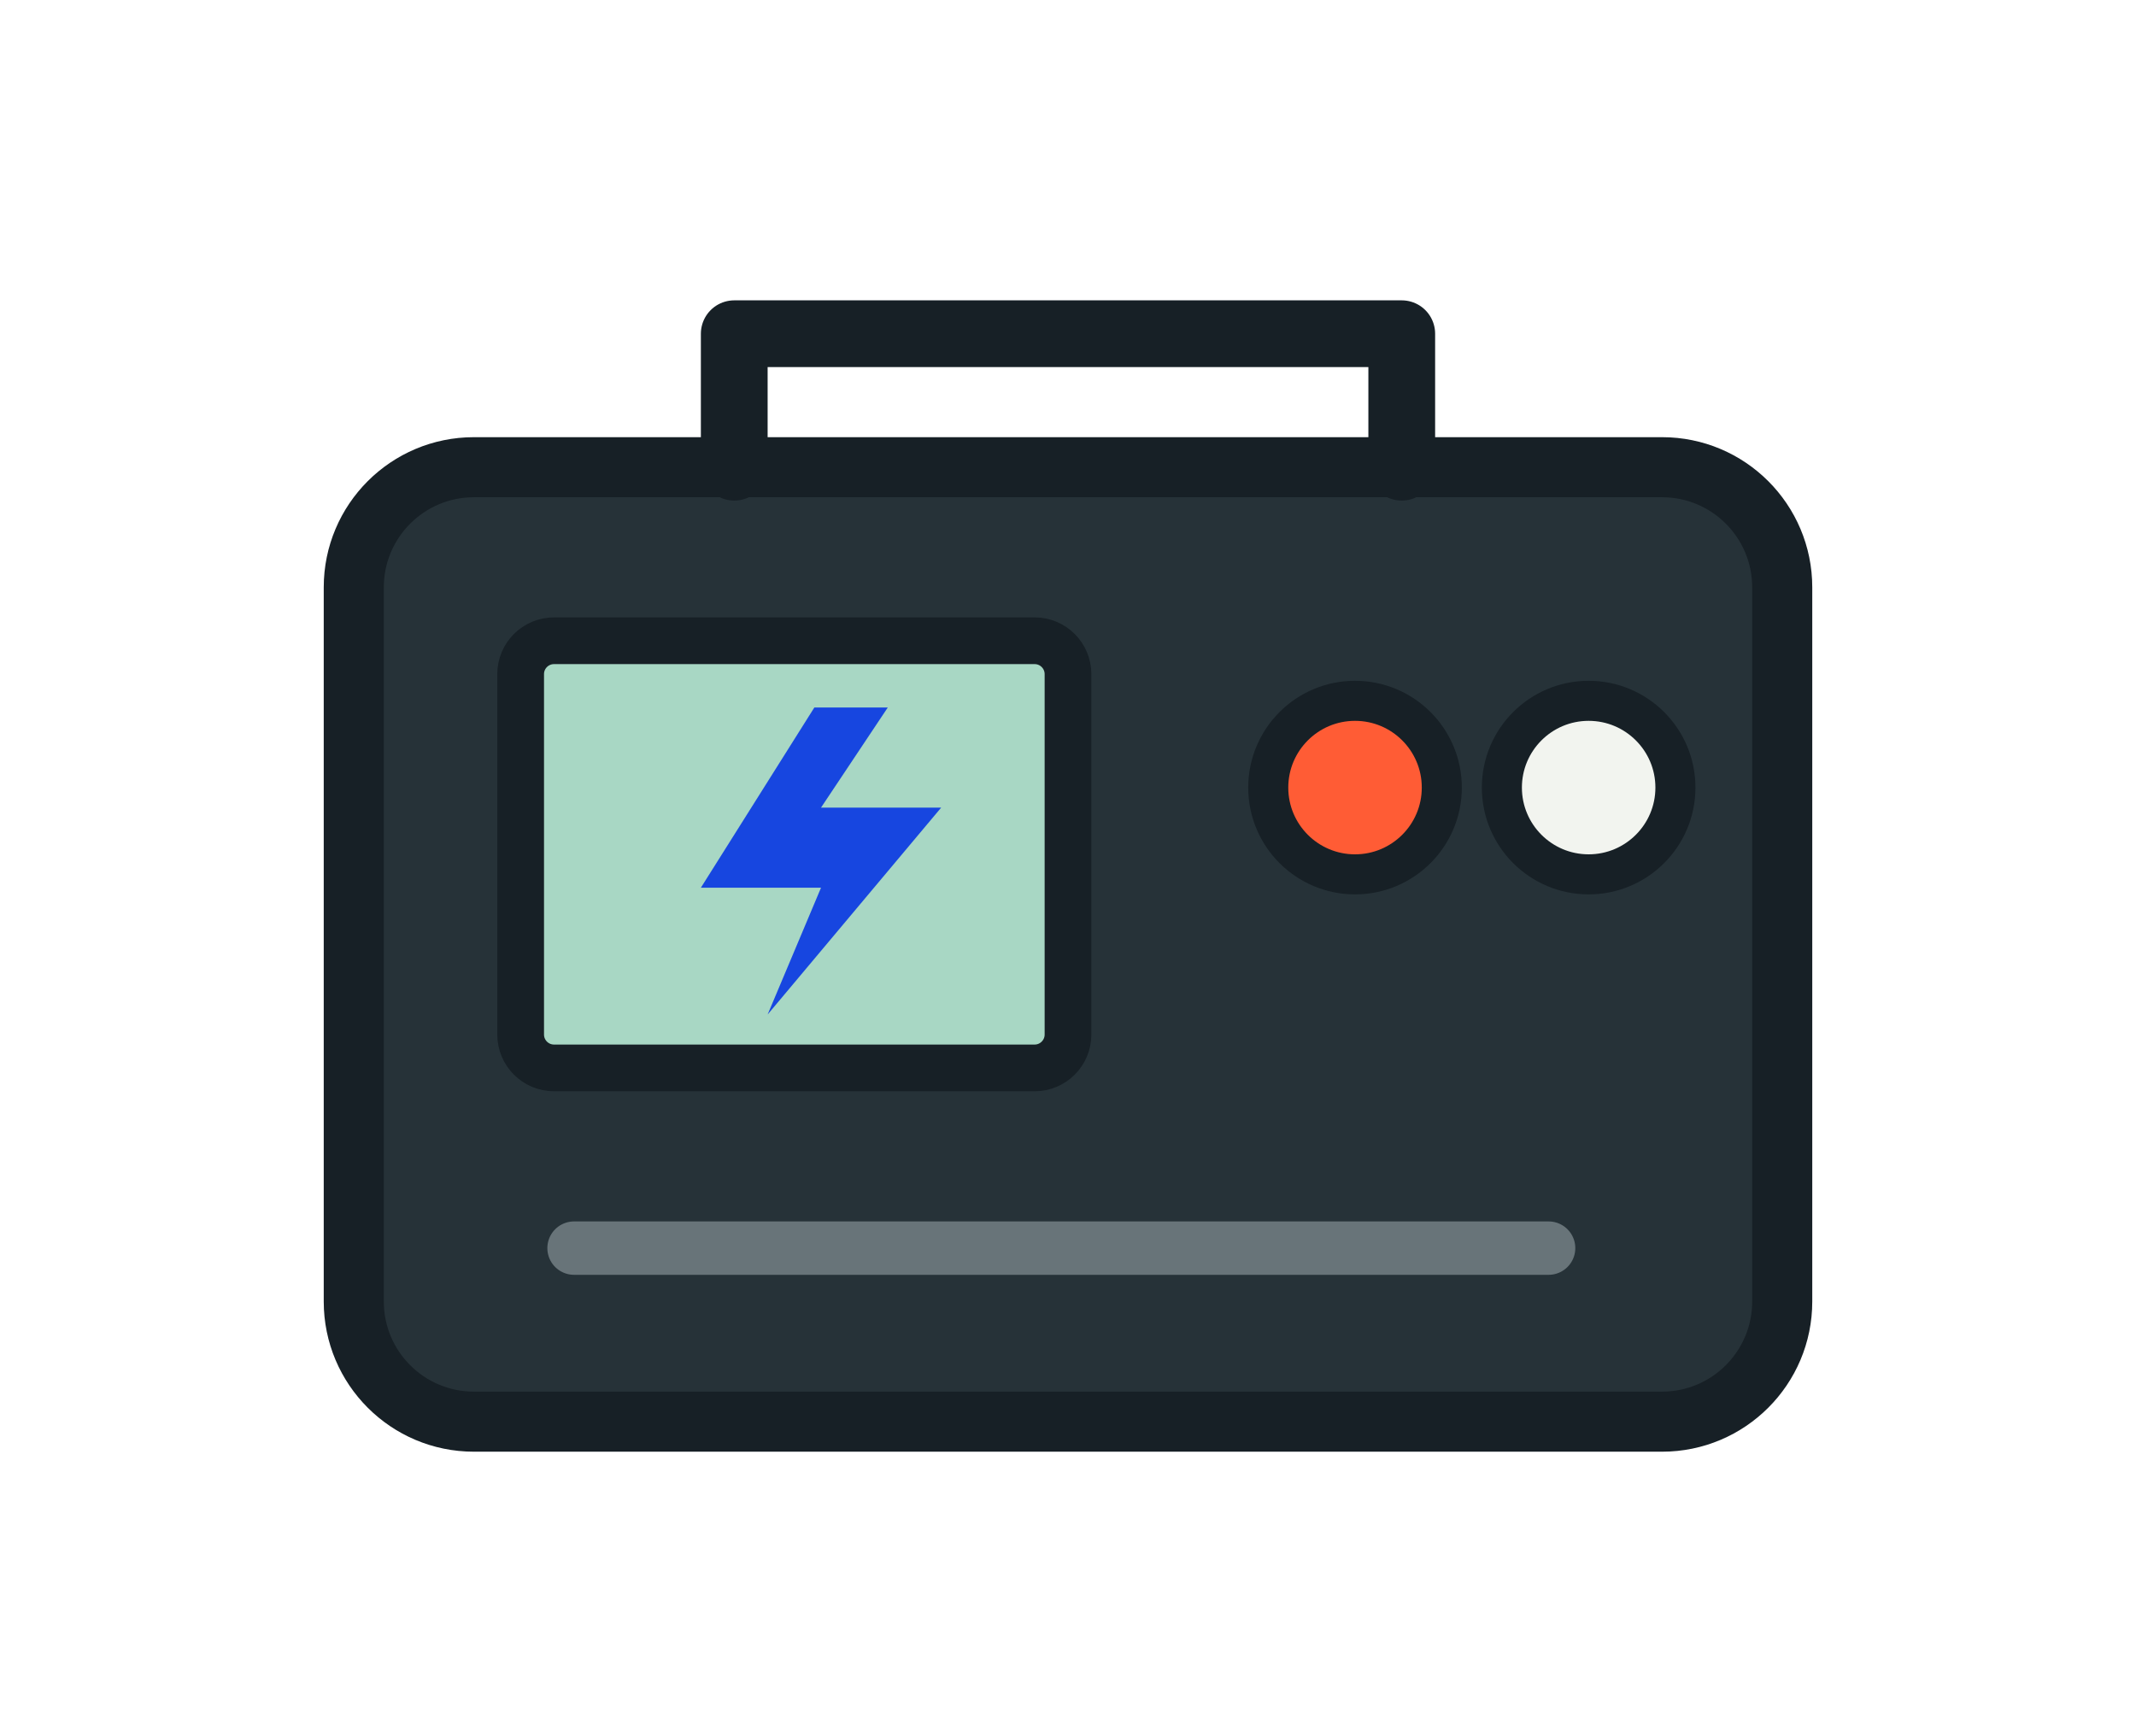
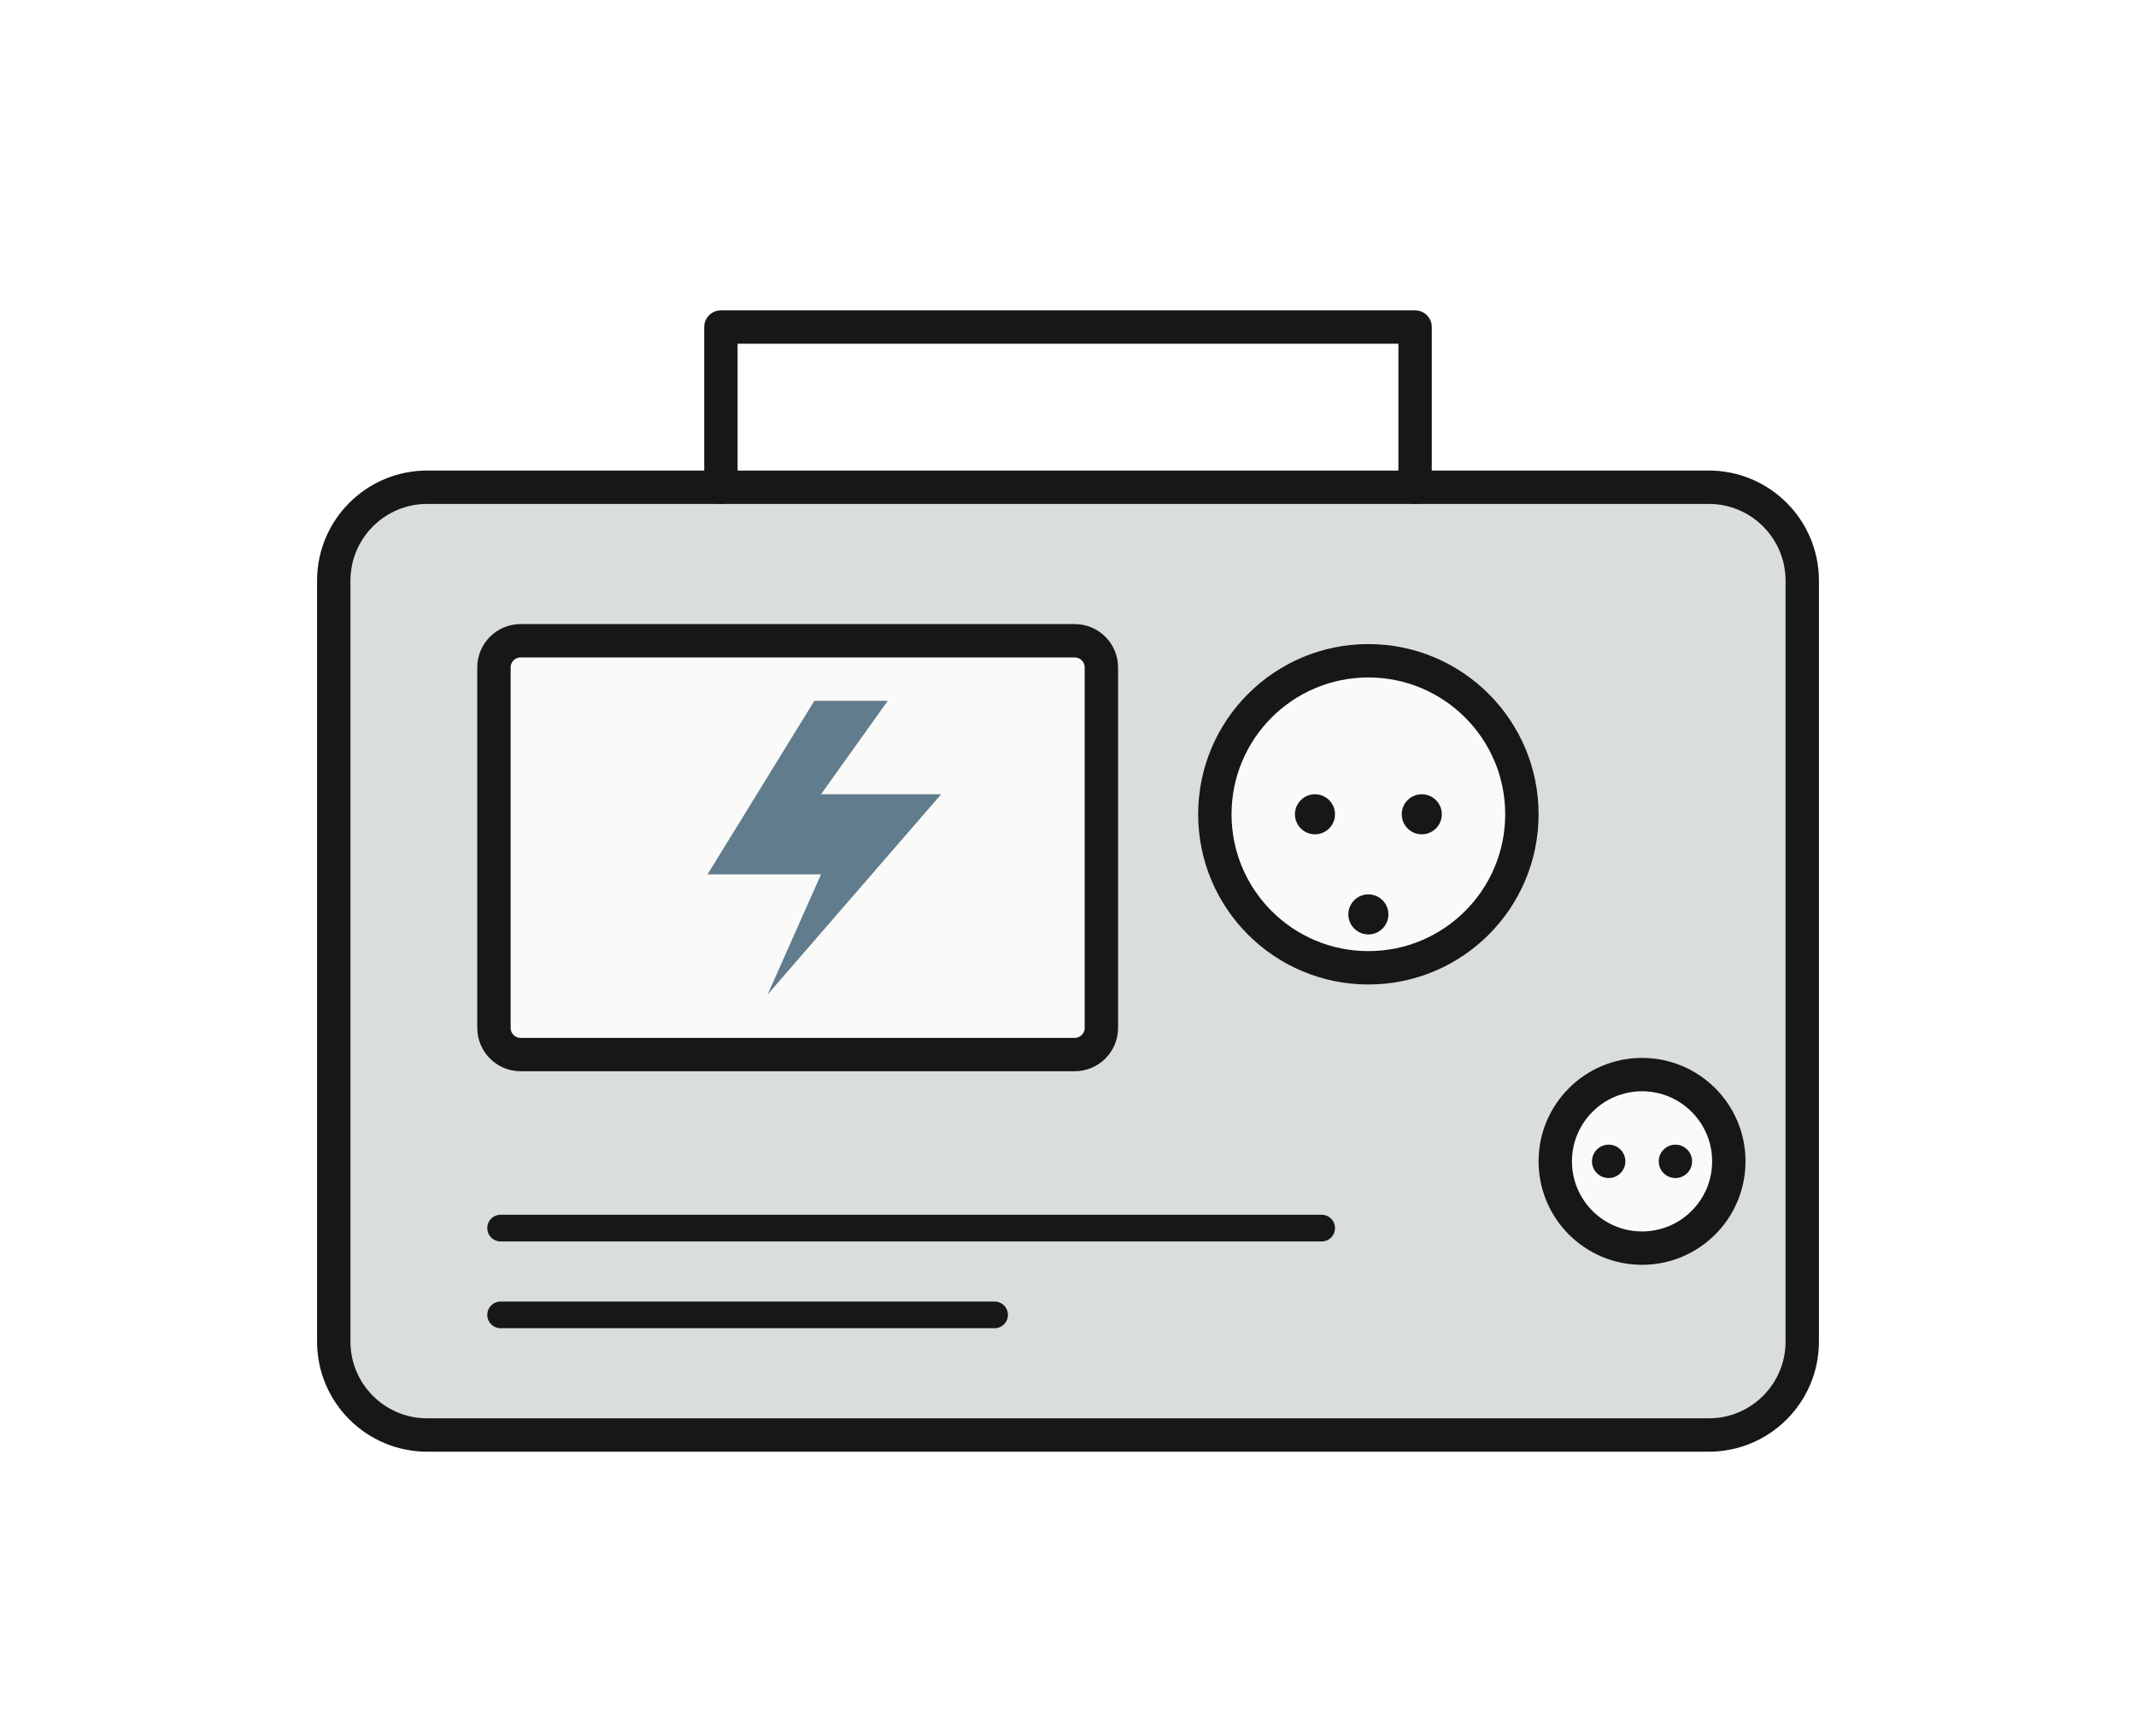
- <svg xmlns="http://www.w3.org/2000/svg" viewBox="0 0 320 260">
-   <g stroke="#172026" stroke-linecap="round" stroke-linejoin="round">
-     <rect x="53" y="70" width="214" height="143" rx="18" fill="#263238" stroke-width="9" />
-     <path d="M110 70V50h100v20" fill="none" stroke-width="10" />
-     <rect x="78" y="96" width="82" height="64" rx="5" fill="#a8d7c4" stroke-width="7" />
-     <path d="m122 106-17 27h18l-8 19 26-31h-18l10-15Z" fill="#1746e0" stroke="none" />
-     <circle cx="203" cy="118" r="13" fill="#ff5c35" stroke-width="6" />
-     <circle cx="238" cy="118" r="13" fill="#f2f4ef" stroke-width="6" />
-     <path d="M86 187h146" stroke="#687479" stroke-width="8" />
+ <svg xmlns="http://www.w3.org/2000/svg" viewBox="0 0 320 260" fill="none">
+   <g stroke="#171715" stroke-width="5" stroke-linecap="round" stroke-linejoin="round">
+     <rect x="50" y="73" width="220" height="142" rx="14" fill="#d9dedb" />
+     <path d="M108 73V49h104v24" />
+     <rect x="74" y="96" width="91" height="62" rx="4" fill="#fafaf8" />
+     <path d="m122 105-16 26h17l-8 18 26-30h-18l10-14Z" fill="#607c8d" stroke="none" />
+     <g fill="#fafaf8">
+       <circle cx="205" cy="122" r="23" />
+       <circle cx="246" cy="174" r="13" />
+     </g>
+     <g fill="#171715" stroke="none">
+       <circle cx="197" cy="122" r="3" />
+       <circle cx="213" cy="122" r="3" />
+       <circle cx="205" cy="137" r="3" />
+       <circle cx="241" cy="174" r="2.5" />
+       <circle cx="251" cy="174" r="2.5" />
+     </g>
+     <path d="M75 184h123m-123 13h74" stroke-width="4" />
  </g>
</svg>
